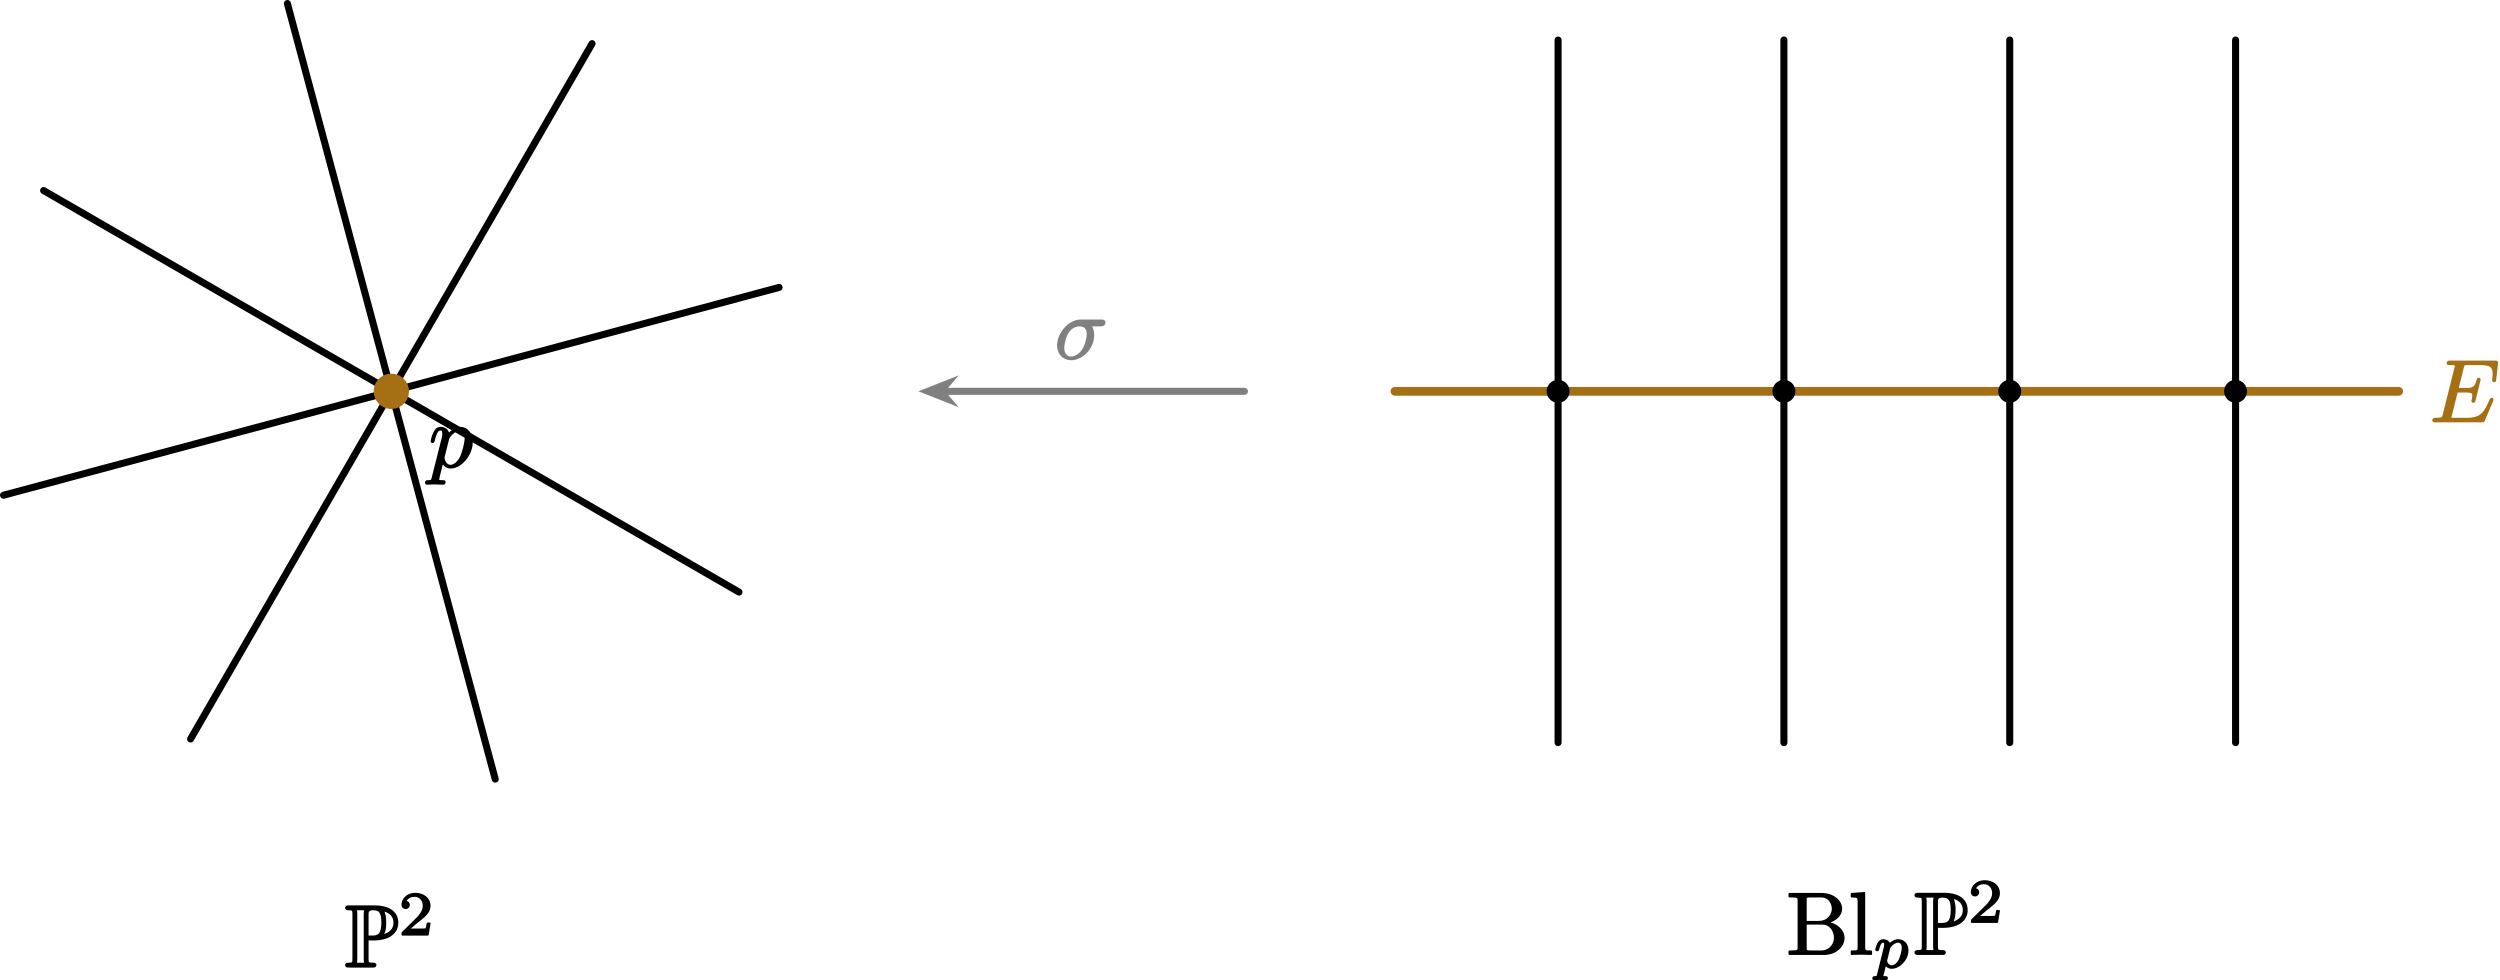
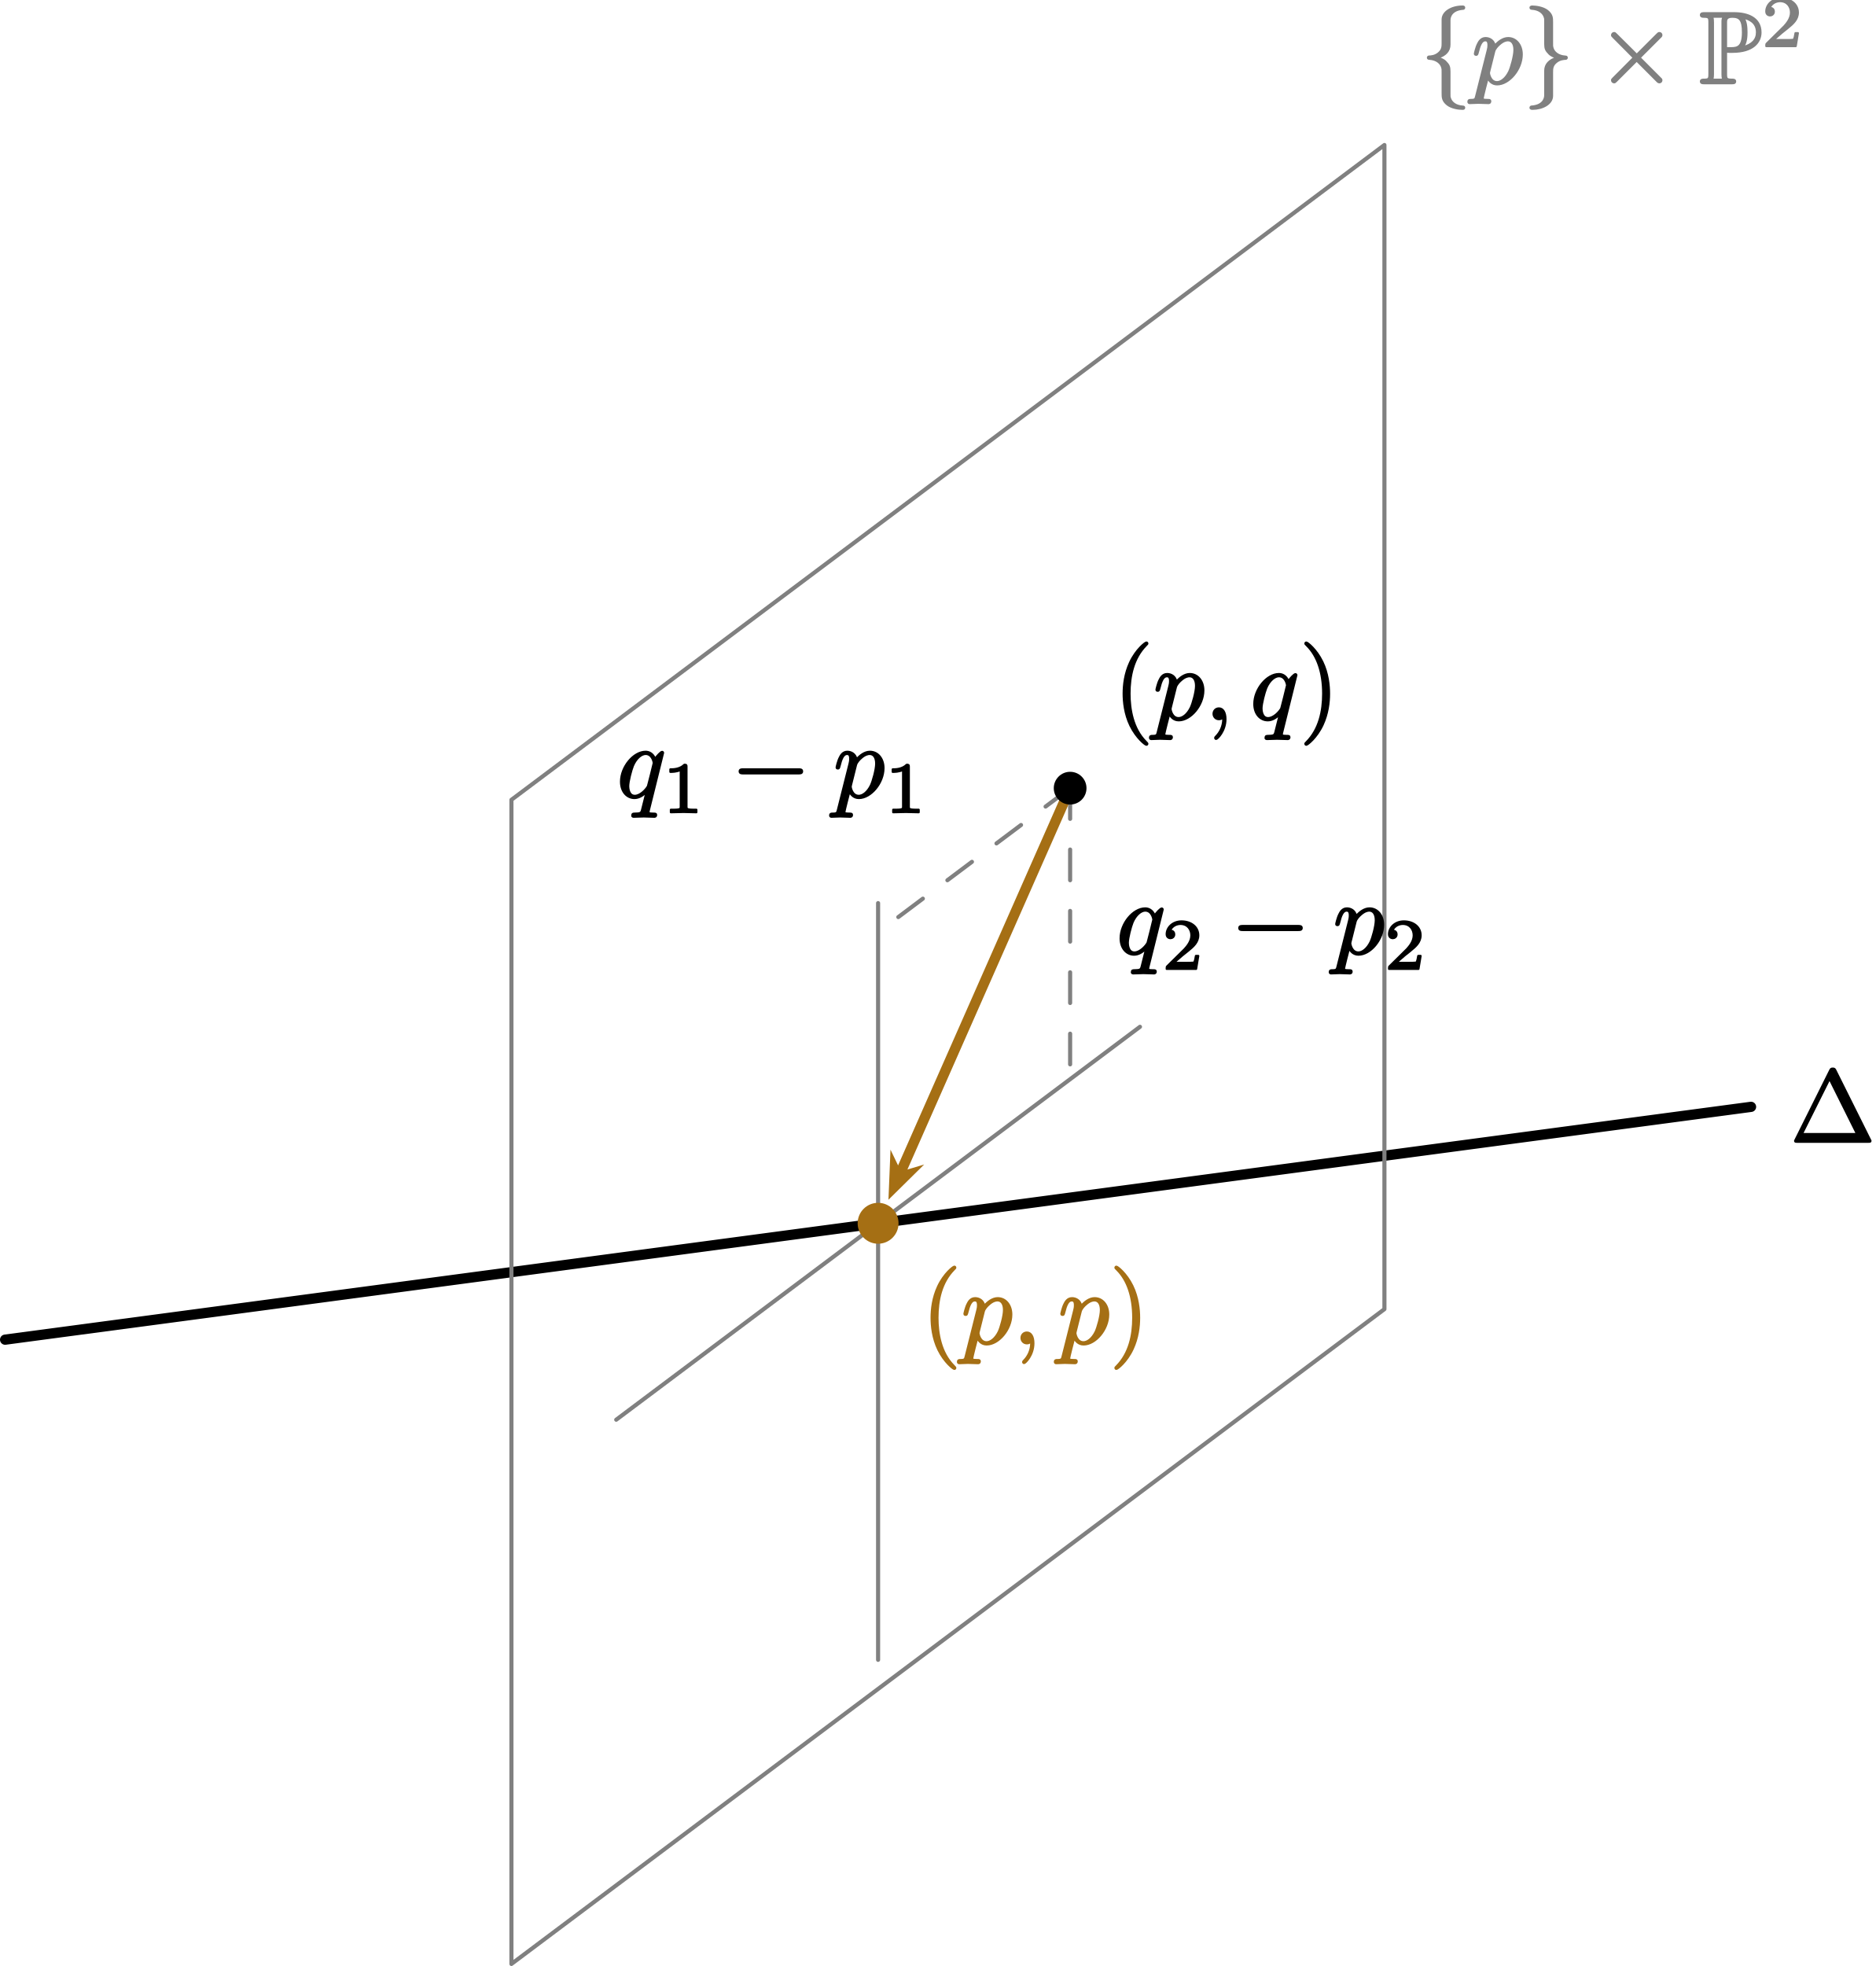
- <svg xmlns="http://www.w3.org/2000/svg" xmlns:xlink="http://www.w3.org/1999/xlink" version="1.1" width="282.43pt" height="110.633pt" viewBox="-70.008 -70.008 282.43 110.633">
+ <svg xmlns="http://www.w3.org/2000/svg" xmlns:xlink="http://www.w3.org/1999/xlink" version="1.1" width="182.701pt" height="191.485pt" viewBox="-70.01 -66.688 182.701 191.485">
  <defs>
-     <path id="g2-112" d="M.523 .851C.474 1.046 .46 1.102 .181 1.102C.091 1.102-.007 1.102-.007 1.248C-.007 1.325 .056 1.353 .091 1.353C.272 1.353 .502 1.325 .69 1.325C.928 1.325 1.193 1.353 1.423 1.353C1.485 1.353 1.562 1.332 1.562 1.2C1.562 1.102 1.465 1.102 1.381 1.102C1.227 1.102 1.039 1.102 1.039 1.018C1.039 .983 1.088 .802 1.116 .697C1.2 .328 1.297-.049 1.374-.342C1.458-.202 1.674 .07 2.092 .07C2.943 .07 3.884-.872 3.884-1.911C3.884-2.727 3.32-3.075 2.838-3.075C2.406-3.075 2.036-2.783 1.848-2.587C1.73-2.985 1.339-3.075 1.13-3.075C.858-3.075 .69-2.894 .579-2.706C.439-2.469 .328-2.05 .328-2.008C.328-1.918 .425-1.918 .446-1.918C.544-1.918 .551-1.939 .6-2.127C.704-2.532 .837-2.88 1.109-2.88C1.29-2.88 1.339-2.727 1.339-2.538C1.339-2.462 1.325-2.371 1.318-2.329L.523 .851ZM1.841-2.239C2.246-2.776 2.594-2.88 2.817-2.88C3.089-2.88 3.327-2.678 3.327-2.204C3.327-1.918 3.173-1.206 2.964-.802C2.79-.46 2.448-.126 2.092-.126C1.597-.126 1.471-.663 1.471-.732C1.471-.76 1.485-.809 1.492-.837L1.841-2.239Z" />
-     <path id="g3-66" d="M2.212-3.646V-6.097C2.212-6.426 2.232-6.496 2.7-6.496H3.935C4.902-6.496 5.25-5.649 5.25-5.121C5.25-4.483 4.762-3.646 3.656-3.646H2.212ZM4.563-3.557C5.529-3.746 6.217-4.384 6.217-5.121C6.217-5.988 5.3-6.804 4.005-6.804H.359V-6.496H.598C1.365-6.496 1.385-6.386 1.385-6.027V-.777C1.385-.418 1.365-.309 .598-.309H.359V0H4.264C5.589 0 6.486-.887 6.486-1.823C6.486-2.69 5.669-3.437 4.563-3.557ZM3.945-.309H2.7C2.232-.309 2.212-.379 2.212-.707V-3.427H4.085C5.071-3.427 5.489-2.501 5.489-1.833C5.489-1.126 4.971-.309 3.945-.309Z" />
-     <path id="g3-108" d="M1.763-6.914L.329-6.804V-6.496C1.026-6.496 1.106-6.426 1.106-5.938V-.757C1.106-.309 .996-.309 .329-.309V0C.658-.01 1.186-.03 1.435-.03S2.172-.01 2.54 0V-.309C1.873-.309 1.763-.309 1.763-.757V-6.914Z" />
+     <path id="g4-49" d="M2.336-4.435C2.336-4.624 2.322-4.631 2.127-4.631C1.681-4.191 1.046-4.184 .76-4.184V-3.933C.928-3.933 1.388-3.933 1.771-4.129V-.572C1.771-.342 1.771-.251 1.074-.251H.809V0C.934-.007 1.792-.028 2.05-.028C2.267-.028 3.145-.007 3.299 0V-.251H3.034C2.336-.251 2.336-.342 2.336-.572V-4.435Z" />
    <path id="g4-50" d="M3.522-1.269H3.285C3.264-1.116 3.194-.704 3.103-.635C3.048-.593 2.511-.593 2.413-.593H1.13C1.862-1.241 2.106-1.437 2.525-1.764C3.041-2.176 3.522-2.608 3.522-3.271C3.522-4.115 2.783-4.631 1.89-4.631C1.025-4.631 .439-4.024 .439-3.382C.439-3.027 .739-2.992 .809-2.992C.976-2.992 1.179-3.11 1.179-3.361C1.179-3.487 1.13-3.731 .767-3.731C.983-4.226 1.458-4.38 1.785-4.38C2.483-4.38 2.845-3.836 2.845-3.271C2.845-2.664 2.413-2.183 2.19-1.932L.509-.272C.439-.209 .439-.195 .439 0H3.313L3.522-1.269Z" />
+     <path id="g2-59" d="M2.022-.01C2.022-.667 1.773-1.056 1.385-1.056C1.056-1.056 .857-.807 .857-.528C.857-.259 1.056 0 1.385 0C1.504 0 1.634-.04 1.733-.13C1.763-.149 1.773-.159 1.783-.159S1.803-.149 1.803-.01C1.803 .727 1.455 1.325 1.126 1.654C1.016 1.763 1.016 1.783 1.016 1.813C1.016 1.883 1.066 1.923 1.116 1.923C1.225 1.923 2.022 1.156 2.022-.01Z" />
+     <path id="g2-112" d="M.448 1.215C.369 1.554 .349 1.624-.09 1.624C-.209 1.624-.319 1.624-.319 1.813C-.319 1.893-.269 1.933-.189 1.933C.08 1.933 .369 1.903 .648 1.903C.976 1.903 1.315 1.933 1.634 1.933C1.684 1.933 1.813 1.933 1.813 1.733C1.813 1.624 1.714 1.624 1.574 1.624C1.076 1.624 1.076 1.554 1.076 1.465C1.076 1.345 1.494-.279 1.564-.528C1.694-.239 1.973 .11 2.481 .11C3.636 .11 4.882-1.345 4.882-2.809C4.882-3.746 4.314-4.403 3.557-4.403C3.059-4.403 2.58-4.045 2.252-3.656C2.152-4.194 1.724-4.403 1.355-4.403C.897-4.403 .707-4.015 .618-3.836C.438-3.497 .309-2.899 .309-2.869C.309-2.77 .408-2.77 .428-2.77C.528-2.77 .538-2.78 .598-2.999C.767-3.706 .966-4.184 1.325-4.184C1.494-4.184 1.634-4.105 1.634-3.726C1.634-3.497 1.604-3.387 1.564-3.218L.448 1.215ZM2.202-3.108C2.271-3.377 2.54-3.656 2.72-3.806C3.068-4.115 3.357-4.184 3.527-4.184C3.925-4.184 4.164-3.836 4.164-3.248S3.836-1.514 3.656-1.136C3.318-.438 2.839-.11 2.471-.11C1.813-.11 1.684-.936 1.684-.996C1.684-1.016 1.684-1.036 1.714-1.156L2.202-3.108Z" />
+     <path id="g2-113" d="M4.503-4.294C4.503-4.334 4.473-4.394 4.403-4.394C4.294-4.394 3.895-3.995 3.726-3.706C3.507-4.244 3.118-4.403 2.8-4.403C1.624-4.403 .399-2.929 .399-1.484C.399-.508 .986 .11 1.714 .11C2.142 .11 2.531-.13 2.889-.488C2.8-.139 2.471 1.205 2.441 1.295C2.361 1.574 2.281 1.614 1.724 1.624C1.594 1.624 1.494 1.624 1.494 1.823C1.494 1.833 1.494 1.933 1.624 1.933C1.943 1.933 2.291 1.903 2.62 1.903C2.959 1.903 3.318 1.933 3.646 1.933C3.696 1.933 3.826 1.933 3.826 1.733C3.826 1.624 3.726 1.624 3.567 1.624C3.088 1.624 3.088 1.554 3.088 1.465C3.088 1.395 3.108 1.335 3.128 1.245L4.503-4.294ZM1.743-.11C1.146-.11 1.106-.877 1.106-1.046C1.106-1.524 1.395-2.61 1.564-3.029C1.873-3.766 2.391-4.184 2.8-4.184C3.447-4.184 3.587-3.377 3.587-3.308C3.587-3.248 3.039-1.066 3.009-1.026C2.859-.747 2.301-.11 1.743-.11Z" />
    <path id="g0-80" d="M2.61-3.068C2.65-3.068 2.859-3.068 2.879-3.059H3.218C5.24-3.059 5.968-4.005 5.968-4.951C5.968-6.366 4.692-6.824 3.407-6.824H.498C.319-6.824 .159-6.824 .159-6.645C.159-6.476 .349-6.476 .428-6.476C.946-6.476 .986-6.396 .986-5.908V-.917C.986-.428 .946-.349 .438-.349C.339-.349 .159-.349 .159-.179C.159 0 .319 0 .498 0H3.168C3.347 0 3.497 0 3.497-.179C3.497-.349 3.328-.349 3.218-.349C2.65-.349 2.61-.428 2.61-.917V-3.068ZM4.254-3.517C4.573-3.935 4.603-4.563 4.603-4.961C4.603-5.489 4.553-6.017 4.294-6.386C4.842-6.257 5.619-5.958 5.619-4.951C5.619-4.254 5.171-3.746 4.254-3.517ZM2.61-5.938C2.61-6.137 2.61-6.476 3.208-6.476C3.925-6.476 4.254-6.207 4.254-4.961C4.254-3.537 3.726-3.417 3.108-3.417H2.61V-5.938ZM1.255-.349C1.335-.528 1.335-.767 1.335-.897V-5.928C1.335-6.057 1.335-6.296 1.255-6.476H2.391C2.262-6.316 2.262-6.117 2.262-5.968V-.897C2.262-.797 2.262-.528 2.341-.349H1.255Z" />
-     <path id="g1-27" d="M5.161-3.716C5.29-3.716 5.649-3.716 5.649-4.055C5.649-4.294 5.44-4.294 5.26-4.294H2.989C1.484-4.294 .379-2.65 .379-1.465C.379-.588 .966 .11 1.873 .11C3.049 .11 4.374-1.096 4.374-2.63C4.374-2.8 4.374-3.278 4.065-3.716H5.161ZM1.883-.11C1.395-.11 .996-.468 .996-1.186C.996-1.484 1.116-2.301 1.465-2.889C1.883-3.577 2.481-3.716 2.819-3.716C3.656-3.716 3.736-3.059 3.736-2.75C3.736-2.281 3.537-1.465 3.198-.956C2.809-.369 2.271-.11 1.883-.11Z" />
-     <path id="g1-69" d="M7.054-2.321C7.073-2.371 7.103-2.441 7.103-2.461C7.103-2.471 7.103-2.57 6.984-2.57C6.894-2.57 6.874-2.511 6.854-2.451C6.207-.976 5.838-.309 4.134-.309H2.68C2.54-.309 2.521-.309 2.461-.319C2.361-.329 2.331-.339 2.331-.418C2.331-.448 2.331-.468 2.381-.648L3.059-3.367H4.045C4.892-3.367 4.892-3.158 4.892-2.909C4.892-2.839 4.892-2.72 4.822-2.421C4.802-2.371 4.792-2.341 4.792-2.311C4.792-2.262 4.832-2.202 4.922-2.202C5.001-2.202 5.031-2.252 5.071-2.401L5.639-4.732C5.639-4.792 5.589-4.842 5.519-4.842C5.43-4.842 5.41-4.782 5.38-4.663C5.171-3.905 4.991-3.676 4.075-3.676H3.138L3.736-6.077C3.826-6.426 3.836-6.466 4.274-6.466H5.679C6.894-6.466 7.193-6.177 7.193-5.36C7.193-5.121 7.193-5.101 7.153-4.832C7.153-4.772 7.143-4.702 7.143-4.653S7.173-4.533 7.263-4.533C7.372-4.533 7.382-4.593 7.402-4.782L7.601-6.506C7.631-6.775 7.582-6.775 7.333-6.775H2.301C2.102-6.775 2.002-6.775 2.002-6.575C2.002-6.466 2.092-6.466 2.281-6.466C2.65-6.466 2.929-6.466 2.929-6.286C2.929-6.247 2.929-6.227 2.879-6.047L1.564-.777C1.465-.389 1.445-.309 .658-.309C.488-.309 .379-.309 .379-.12C.379 0 .468 0 .658 0H5.828C6.057 0 6.067-.01 6.137-.169L7.054-2.321Z" />
-     <path id="g1-112" d="M.448 1.215C.369 1.554 .349 1.624-.09 1.624C-.209 1.624-.319 1.624-.319 1.813C-.319 1.893-.269 1.933-.189 1.933C.08 1.933 .369 1.903 .648 1.903C.976 1.903 1.315 1.933 1.634 1.933C1.684 1.933 1.813 1.933 1.813 1.733C1.813 1.624 1.714 1.624 1.574 1.624C1.076 1.624 1.076 1.554 1.076 1.465C1.076 1.345 1.494-.279 1.564-.528C1.694-.239 1.973 .11 2.481 .11C3.636 .11 4.882-1.345 4.882-2.809C4.882-3.746 4.314-4.403 3.557-4.403C3.059-4.403 2.58-4.045 2.252-3.656C2.152-4.194 1.724-4.403 1.355-4.403C.897-4.403 .707-4.015 .618-3.836C.438-3.497 .309-2.899 .309-2.869C.309-2.77 .408-2.77 .428-2.77C.528-2.77 .538-2.78 .598-2.999C.767-3.706 .966-4.184 1.325-4.184C1.494-4.184 1.634-4.105 1.634-3.726C1.634-3.497 1.604-3.387 1.564-3.218L.448 1.215ZM2.202-3.108C2.271-3.377 2.54-3.656 2.72-3.806C3.068-4.115 3.357-4.184 3.527-4.184C3.925-4.184 4.164-3.836 4.164-3.248S3.836-1.514 3.656-1.136C3.318-.438 2.839-.11 2.471-.11C1.813-.11 1.684-.936 1.684-.996C1.684-1.016 1.684-1.036 1.714-1.156L2.202-3.108Z" />
+     <path id="g1-0" d="M6.565-2.291C6.735-2.291 6.914-2.291 6.914-2.491S6.735-2.69 6.565-2.69H1.176C1.006-2.69 .827-2.69 .827-2.491S1.006-2.291 1.176-2.291H6.565Z" />
+     <path id="g1-2" d="M3.875-2.77L1.883-4.752C1.763-4.872 1.743-4.892 1.664-4.892C1.564-4.892 1.465-4.802 1.465-4.692C1.465-4.623 1.484-4.603 1.594-4.493L3.587-2.491L1.594-.488C1.484-.379 1.465-.359 1.465-.289C1.465-.179 1.564-.09 1.664-.09C1.743-.09 1.763-.11 1.883-.229L3.866-2.212L5.928-.149C5.948-.139 6.017-.09 6.077-.09C6.197-.09 6.276-.179 6.276-.289C6.276-.309 6.276-.349 6.247-.399C6.237-.418 4.653-1.983 4.154-2.491L5.978-4.314C6.027-4.374 6.177-4.503 6.227-4.563C6.237-4.583 6.276-4.623 6.276-4.692C6.276-4.802 6.197-4.892 6.077-4.892C5.998-4.892 5.958-4.852 5.848-4.742L3.875-2.77Z" />
+     <path id="g1-102" d="M2.819-6.147C2.819-6.545 3.078-7.183 4.164-7.253C4.214-7.263 4.254-7.303 4.254-7.362C4.254-7.472 4.174-7.472 4.065-7.472C3.068-7.472 2.162-6.964 2.152-6.227V-3.955C2.152-3.567 2.152-3.248 1.753-2.919C1.405-2.63 1.026-2.61 .807-2.6C.757-2.59 .717-2.55 .717-2.491C.717-2.391 .777-2.391 .877-2.381C1.534-2.341 2.012-1.983 2.122-1.494C2.152-1.385 2.152-1.365 2.152-1.006V.966C2.152 1.385 2.152 1.704 2.63 2.082C3.019 2.381 3.676 2.491 4.065 2.491C4.174 2.491 4.254 2.491 4.254 2.381C4.254 2.281 4.194 2.281 4.095 2.271C3.467 2.232 2.979 1.913 2.849 1.405C2.819 1.315 2.819 1.295 2.819 .936V-1.156C2.819-1.614 2.74-1.783 2.421-2.102C2.212-2.311 1.923-2.411 1.644-2.491C2.461-2.72 2.819-3.178 2.819-3.756V-6.147Z" />
+     <path id="g1-103" d="M2.152 1.166C2.152 1.564 1.893 2.202 .807 2.271C.757 2.281 .717 2.321 .717 2.381C.717 2.491 .827 2.491 .917 2.491C1.883 2.491 2.809 2.002 2.819 1.245V-1.026C2.819-1.415 2.819-1.733 3.218-2.062C3.567-2.351 3.945-2.371 4.164-2.381C4.214-2.391 4.254-2.431 4.254-2.491C4.254-2.59 4.194-2.59 4.095-2.6C3.437-2.64 2.959-2.999 2.849-3.487C2.819-3.597 2.819-3.616 2.819-3.975V-5.948C2.819-6.366 2.819-6.685 2.341-7.064C1.943-7.372 1.255-7.472 .917-7.472C.827-7.472 .717-7.472 .717-7.362C.717-7.263 .777-7.263 .877-7.253C1.504-7.213 1.993-6.894 2.122-6.386C2.152-6.296 2.152-6.276 2.152-5.918V-3.826C2.152-3.367 2.232-3.198 2.55-2.879C2.76-2.67 3.049-2.57 3.328-2.491C2.511-2.262 2.152-1.803 2.152-1.225V1.166Z" />
+     <path id="g3-1" d="M4.403-6.954C4.334-7.083 4.314-7.133 4.144-7.133S3.955-7.083 3.885-6.954L.518-.199C.468-.11 .468-.09 .468-.08C.468 0 .528 0 .687 0H7.601C7.761 0 7.821 0 7.821-.08C7.821-.09 7.821-.11 7.771-.199L4.403-6.954ZM3.826-6.137L6.506-.757H1.136L3.826-6.137Z" />
+     <path id="g3-40" d="M3.298 2.391C3.298 2.361 3.298 2.341 3.128 2.172C1.883 .917 1.564-.966 1.564-2.491C1.564-4.224 1.943-5.958 3.168-7.203C3.298-7.323 3.298-7.342 3.298-7.372C3.298-7.442 3.258-7.472 3.198-7.472C3.098-7.472 2.202-6.795 1.614-5.529C1.106-4.433 .986-3.328 .986-2.491C.986-1.714 1.096-.508 1.644 .618C2.242 1.843 3.098 2.491 3.198 2.491C3.258 2.491 3.298 2.461 3.298 2.391Z" />
+     <path id="g3-41" d="M2.879-2.491C2.879-3.268 2.77-4.473 2.222-5.599C1.624-6.824 .767-7.472 .667-7.472C.608-7.472 .568-7.432 .568-7.372C.568-7.342 .568-7.323 .757-7.143C1.733-6.157 2.301-4.573 2.301-2.491C2.301-.787 1.933 .966 .697 2.222C.568 2.341 .568 2.361 .568 2.391C.568 2.451 .608 2.491 .667 2.491C.767 2.491 1.664 1.813 2.252 .548C2.76-.548 2.879-1.654 2.879-2.491Z" />
  </defs>
  <g id="page1">
-     <path d="M-69.609-14.062L18.008-37.539" stroke="#000" fill="none" stroke-width=".797" stroke-linecap="round" />
-     <path d="M-48.477 13.477L-3.121-65.078" stroke="#000" fill="none" stroke-width=".797" stroke-miterlimit="10" stroke-linecap="round" />
-     <path d="M-14.062 18.008L-37.539-69.609" stroke="#000" fill="none" stroke-width=".797" stroke-miterlimit="10" stroke-linecap="round" />
-     <path d="M13.477-3.121L-65.078-48.477" stroke="#000" fill="none" stroke-width=".797" stroke-miterlimit="10" stroke-linecap="round" />
-     <path d="M-23.809-25.801C-23.809-26.898-24.699-27.793-25.801-27.793C-26.898-27.793-27.793-26.898-27.793-25.801C-27.793-24.699-26.898-23.809-25.801-23.809C-24.699-23.809-23.809-24.699-23.809-25.801Z" fill="#a56f14" />
-     <g transform="matrix(1 0 0 1 4.2243 8.5138)">
-       <use stroke="#000" stroke-width="0.20" stroke-linejoin="round" x="-25.8" y="-25.8" xlink:href="#g1-112" />
+     <path d="M-69.512 63.793L100.57 41.117" stroke="#000" fill="none" stroke-width=".996" stroke-linecap="round" stroke-linejoin="round" />
+     <g transform="matrix(1 0 0 1 88.859 -7.9346)">
+       <use stroke="#000" stroke-width="0.20" stroke-linejoin="round" x="15.53" y="52.456" xlink:href="#g3-1" />
    </g>
-     <g transform="matrix(1 0 0 1 -5.2789 65.0003)">
-       <use stroke="#000" stroke-width="0.20" stroke-linejoin="round" x="-25.8" y="-25.8" xlink:href="#g0-80" />
-       <use stroke="#000" stroke-width="0.20" stroke-linejoin="round" x="-19.712" y="-29.415" xlink:href="#g4-50" />
+     <path d="M64.856 60.82L-20.188 124.598V11.211L64.856-52.567Z" stroke="#808080" fill="none" stroke-width=".399" stroke-miterlimit="10" stroke-linecap="round" stroke-linejoin="round" />
+     <g fill="#808080" transform="matrix(1 0 0 1 52.8437 -111.0349)">
+       <use stroke="#808080" stroke-width="0.20" stroke-linejoin="round" x="15.53" y="52.456" xlink:href="#g1-102" />
+       <use stroke="#808080" stroke-width="0.20" stroke-linejoin="round" x="20.511" y="52.456" xlink:href="#g2-112" />
+       <use stroke="#808080" stroke-width="0.20" stroke-linejoin="round" x="25.524" y="52.456" xlink:href="#g1-103" />
+       <use stroke="#808080" stroke-width="0.20" stroke-linejoin="round" x="32.719" y="52.456" xlink:href="#g1-2" />
+       <use stroke="#808080" stroke-width="0.20" stroke-linejoin="round" x="42.682" y="52.456" xlink:href="#g0-80" />
+       <use stroke="#808080" stroke-width="0.20" stroke-linejoin="round" x="48.77" y="48.841" xlink:href="#g4-50" />
    </g>
-     <path d="M87.586-25.801H200.973" stroke="#a56f14" fill="none" stroke-width=".996" stroke-miterlimit="10" stroke-linecap="round" />
-     <g fill="#a56f14" transform="matrix(1 0 0 1 230.2939 3.4039)">
-       <use stroke="#a56f14" stroke-width="0.20" stroke-linejoin="round" x="-25.8" y="-25.8" xlink:href="#g1-69" />
+     <path d="M41.043 33.32L-9.98 71.59" stroke="#808080" fill="none" stroke-width=".399" stroke-miterlimit="10" stroke-linecap="round" stroke-linejoin="round" />
+     <path d="M15.531 94.977V21.273" stroke="#808080" fill="none" stroke-width=".399" stroke-miterlimit="10" stroke-linecap="round" stroke-linejoin="round" />
+     <path d="M34.238 10.078V38.426" stroke="#808080" fill="none" stroke-width=".399" stroke-miterlimit="10" stroke-linecap="round" stroke-linejoin="round" stroke-dasharray="2.989 2.989" />
+     <g transform="matrix(1 0 0 1 23.2253 -26.2679)">
+       <use stroke="#000" stroke-width="0.20" stroke-linejoin="round" x="15.53" y="52.456" xlink:href="#g2-113" />
+       <use stroke="#000" stroke-width="0.20" stroke-linejoin="round" x="19.977" y="53.951" xlink:href="#g4-50" />
+       <use stroke="#000" stroke-width="0.20" stroke-linejoin="round" x="26.661" y="52.456" xlink:href="#g1-0" />
+       <use stroke="#000" stroke-width="0.20" stroke-linejoin="round" x="36.623" y="52.456" xlink:href="#g2-112" />
+       <use stroke="#000" stroke-width="0.20" stroke-linejoin="round" x="41.636" y="53.951" xlink:href="#g4-50" />
    </g>
-     <path d="M106.012 13.887V-65.484" stroke="#000" fill="none" stroke-width=".797" stroke-miterlimit="10" stroke-linecap="round" />
-     <path d="M107.308-25.801C107.308-26.516 106.726-27.094 106.012-27.094C105.297-27.094 104.719-26.516 104.719-25.801C104.719-25.086 105.297-24.504 106.012-24.504C106.726-24.504 107.308-25.086 107.308-25.801Z" />
-     <path d="M131.523 13.887V-65.484" stroke="#000" fill="none" stroke-width=".797" stroke-miterlimit="10" stroke-linecap="round" />
-     <path d="M132.82-25.801C132.82-26.516 132.242-27.094 131.523-27.094C130.808-27.094 130.23-26.516 130.23-25.801C130.23-25.086 130.808-24.504 131.523-24.504C132.242-24.504 132.82-25.086 132.82-25.801Z" />
-     <path d="M157.035 13.887V-65.484" stroke="#000" fill="none" stroke-width=".797" stroke-miterlimit="10" stroke-linecap="round" />
-     <path d="M158.332-25.801C158.332-26.516 157.754-27.094 157.035-27.094C156.32-27.094 155.742-26.516 155.742-25.801C155.742-25.086 156.32-24.504 157.035-24.504C157.754-24.504 158.332-25.086 158.332-25.801Z" />
-     <path d="M182.551 13.887V-65.484" stroke="#000" fill="none" stroke-width=".797" stroke-miterlimit="10" stroke-linecap="round" />
-     <path d="M183.844-25.801C183.844-26.516 183.266-27.094 182.551-27.094S181.254-26.516 181.254-25.801C181.254-25.086 181.836-24.504 182.551-24.504S183.844-25.086 183.844-25.801Z" />
-     <g transform="matrix(1 0 0 1 157.5869 63.5751)">
-       <use stroke="#000" stroke-width="0.20" stroke-linejoin="round" x="-25.8" y="-25.8" xlink:href="#g3-66" />
-       <use stroke="#000" stroke-width="0.20" stroke-linejoin="round" x="-18.743" y="-25.8" xlink:href="#g3-108" />
-       <use stroke="#000" stroke-width="0.20" stroke-linejoin="round" x="-15.976" y="-24.306" xlink:href="#g2-112" />
-       <use stroke="#000" stroke-width="0.20" stroke-linejoin="round" x="-11.371" y="-25.8" xlink:href="#g0-80" />
-       <use stroke="#000" stroke-width="0.20" stroke-linejoin="round" x="-5.282" y="-29.415" xlink:href="#g4-50" />
+     <path d="M34.238 10.078L15.531 24.109" stroke="#808080" fill="none" stroke-width=".399" stroke-miterlimit="10" stroke-linecap="round" stroke-linejoin="round" stroke-dasharray="2.989 2.989" />
+     <g transform="matrix(1 0 0 1 -25.44519 -41.5241)">
+       <use stroke="#000" stroke-width="0.20" stroke-linejoin="round" x="15.53" y="52.456" xlink:href="#g2-113" />
+       <use stroke="#000" stroke-width="0.20" stroke-linejoin="round" x="19.977" y="53.951" xlink:href="#g4-49" />
+       <use stroke="#000" stroke-width="0.20" stroke-linejoin="round" x="26.661" y="52.456" xlink:href="#g1-0" />
+       <use stroke="#000" stroke-width="0.20" stroke-linejoin="round" x="36.623" y="52.456" xlink:href="#g2-112" />
+       <use stroke="#000" stroke-width="0.20" stroke-linejoin="round" x="41.636" y="53.951" xlink:href="#g4-49" />
    </g>
-     <path d="M70.578-25.801H36.449" stroke="#808080" fill="none" stroke-width=".797" stroke-miterlimit="10" stroke-linecap="round" />
-     <path d="M34.773-25.801L37.02-24.914L36.262-25.801L37.02-26.688Z" fill="#808080" />
-     <path d="M34.773-25.801L37.02-24.914L36.262-25.801L37.02-26.688Z" stroke="#808080" fill="none" stroke-width=".757" stroke-miterlimit="10" stroke-linecap="round" />
-     <g fill="#808080" transform="matrix(1 0 0 1 74.9286 -3.7191)">
-       <use stroke="#808080" stroke-width="0.20" stroke-linejoin="round" x="-25.8" y="-25.8" xlink:href="#g1-27" />
+     <path d="M34.238 10.078L17.637 47.688" stroke="#a56f14" fill="none" stroke-width=".996" stroke-miterlimit="10" stroke-linecap="round" stroke-linejoin="round" />
+     <path d="M16.957 49.223L18.676 47.527L17.559 47.859L17.055 46.813Z" fill="#a56f14" />
+     <path d="M16.957 49.223L18.676 47.527L17.559 47.859L17.055 46.813Z" stroke="#a56f14" fill="none" stroke-width=".756" stroke-miterlimit="10" stroke-linecap="round" />
+     <path d="M35.832 10.078C35.832 9.199 35.121 8.484 34.238 8.484C33.359 8.484 32.645 9.199 32.645 10.078S33.359 11.672 34.238 11.672C35.121 11.672 35.832 10.957 35.832 10.078Z" />
+     <g transform="matrix(1 0 0 1 22.9335 -49.09344)">
+       <use stroke="#000" stroke-width="0.20" stroke-linejoin="round" x="15.53" y="52.456" xlink:href="#g3-40" />
+       <use stroke="#000" stroke-width="0.20" stroke-linejoin="round" x="19.404" y="52.456" xlink:href="#g2-112" />
+       <use stroke="#000" stroke-width="0.20" stroke-linejoin="round" x="24.417" y="52.456" xlink:href="#g2-59" />
+       <use stroke="#000" stroke-width="0.20" stroke-linejoin="round" x="28.845" y="52.456" xlink:href="#g2-113" />
+       <use stroke="#000" stroke-width="0.20" stroke-linejoin="round" x="33.65" y="52.456" xlink:href="#g3-41" />
+     </g>
+     <path d="M17.523 52.457C17.523 51.355 16.629 50.465 15.531 50.465C14.43 50.465 13.539 51.355 13.539 52.457C13.539 53.559 14.43 54.449 15.531 54.449C16.629 54.449 17.523 53.559 17.523 52.457Z" fill="#a56f14" />
+     <g fill="#a56f14" transform="matrix(1 0 0 1 4.2243 11.6964)">
+       <use stroke="#a56f14" stroke-width="0.20" stroke-linejoin="round" x="15.53" y="52.456" xlink:href="#g3-40" />
+       <use stroke="#a56f14" stroke-width="0.20" stroke-linejoin="round" x="19.404" y="52.456" xlink:href="#g2-112" />
+       <use stroke="#a56f14" stroke-width="0.20" stroke-linejoin="round" x="24.417" y="52.456" xlink:href="#g2-59" />
+       <use stroke="#a56f14" stroke-width="0.20" stroke-linejoin="round" x="28.845" y="52.456" xlink:href="#g2-112" />
+       <use stroke="#a56f14" stroke-width="0.20" stroke-linejoin="round" x="33.857" y="52.456" xlink:href="#g3-41" />
    </g>
  </g>
</svg>
